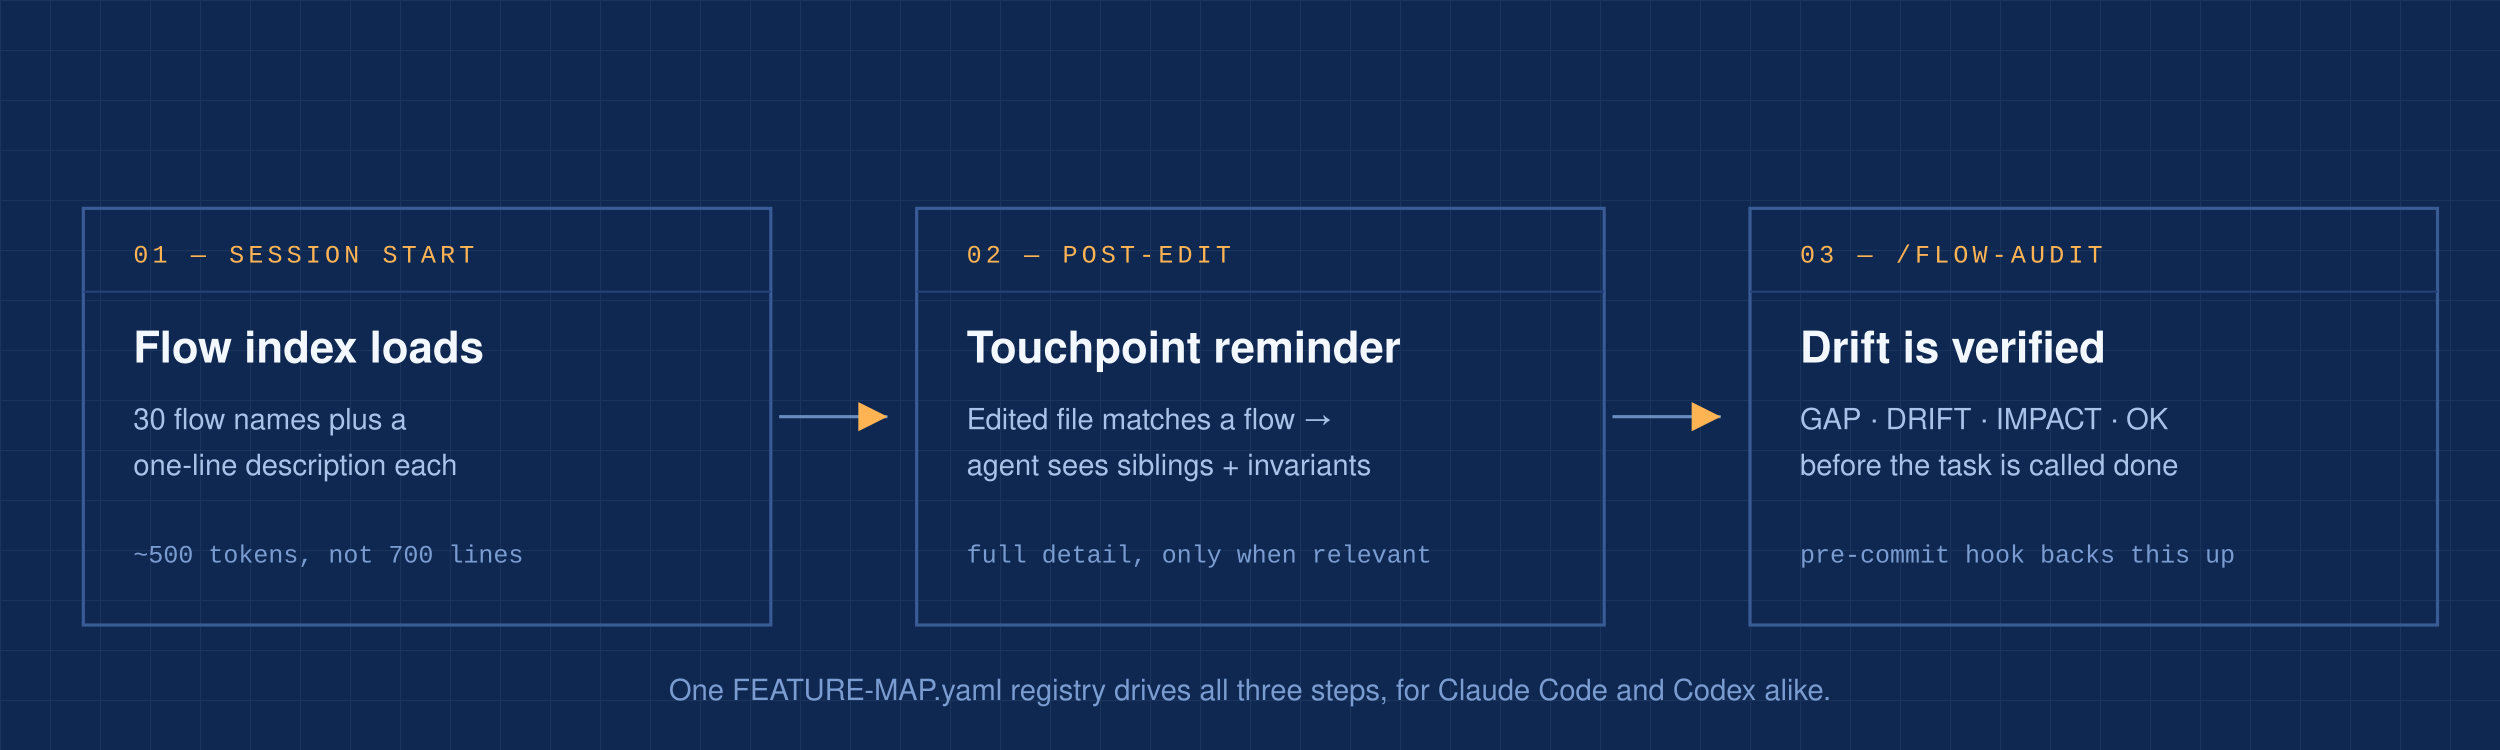
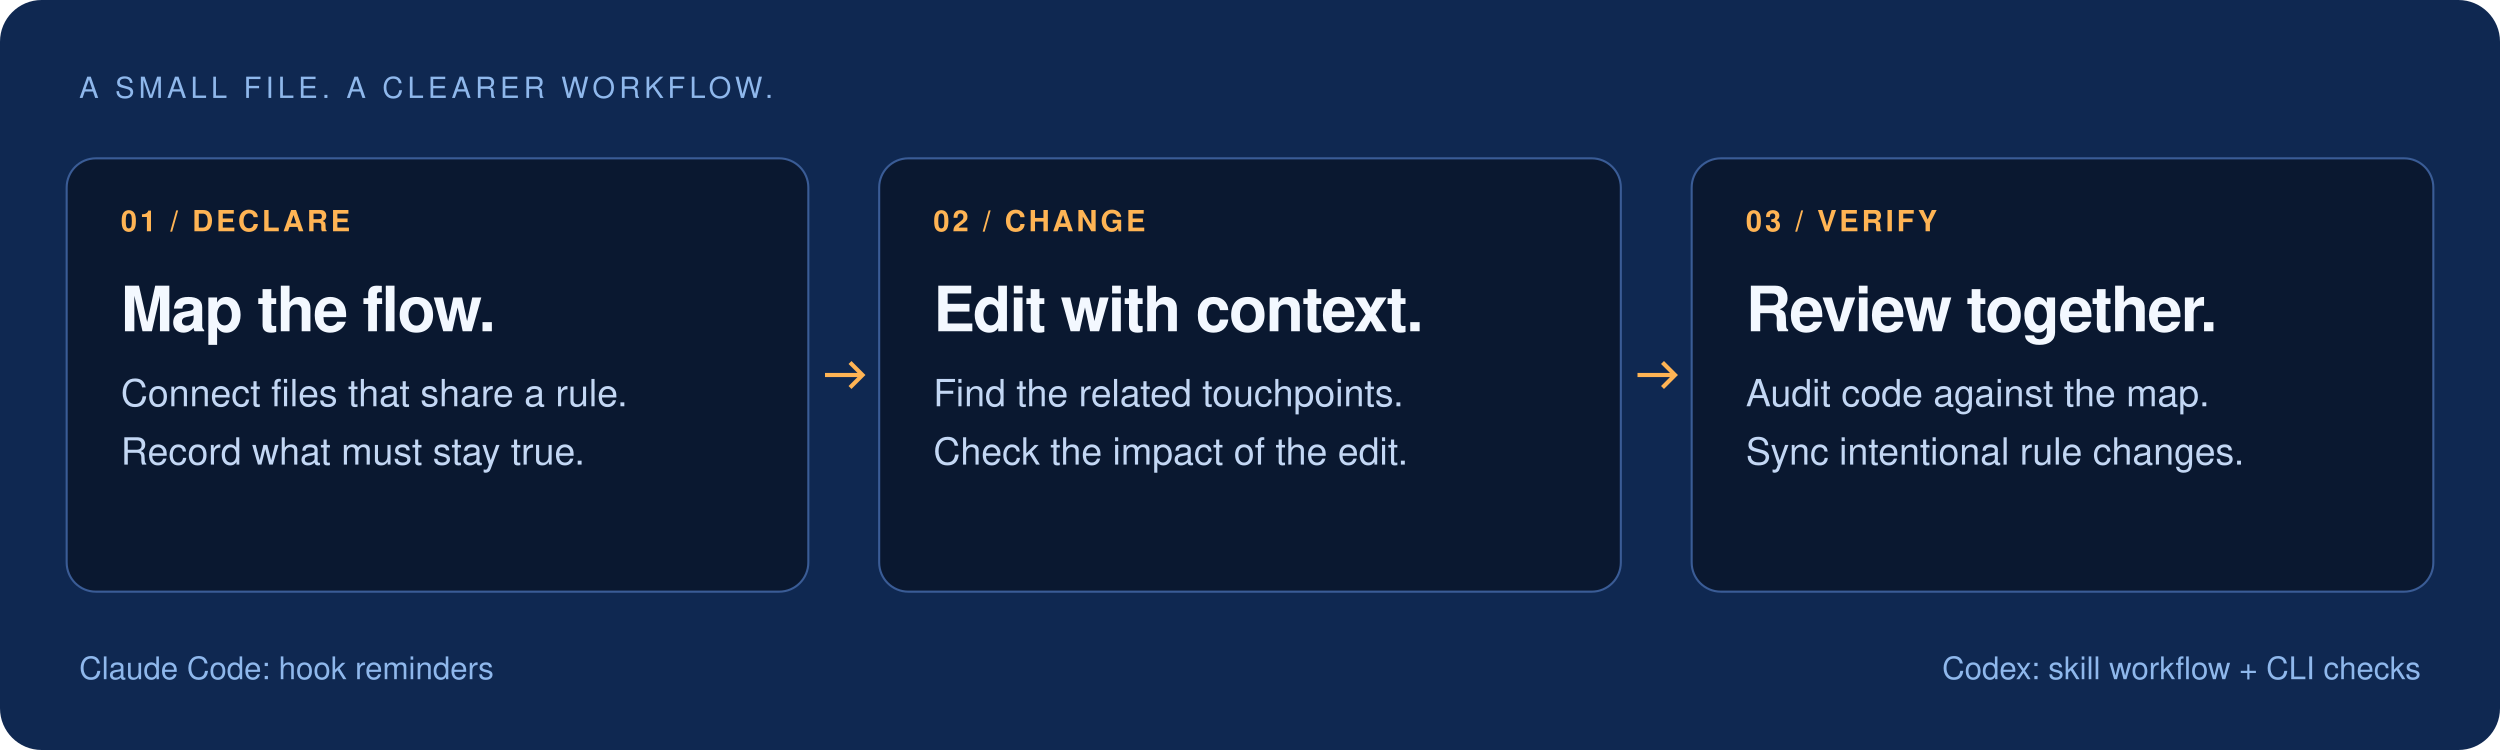
- <svg xmlns="http://www.w3.org/2000/svg" width="1200" height="360" viewBox="0 0 1200 360" role="img" aria-label="feature-map lifecycle: SessionStart index, PostToolUse reminder, flow-audit">
-   <defs>
-     <pattern id="hw-grid" width="24" height="24" patternUnits="userSpaceOnUse">
-       <path d="M 24 0 L 0 0 0 24" fill="none" stroke="#dce8fb" stroke-width="1" opacity="0.06" />
-     </pattern>
-   </defs>
-   <rect width="1200" height="360" fill="#0f2851" />
-   <rect width="1200" height="360" fill="url(#hw-grid)" />
-   <g stroke="#8fb8ec" stroke-width="1.5" opacity="0.7">
-     <line x1="374" y1="200" x2="426" y2="200" />
-     <line x1="774" y1="200" x2="826" y2="200" />
+ <svg xmlns="http://www.w3.org/2000/svg" width="1200" height="360" viewBox="0 0 1200 360" role="img" aria-labelledby="title desc">
+   <rect width="1200" height="360" rx="20" fill="#0f2851" />
+   <g font-family="-apple-system, BlinkMacSystemFont, 'Segoe UI', Helvetica, Arial, sans-serif">
+     <text x="38" y="47" fill="#8fb8ec" font-size="14" letter-spacing="2">A SMALL FILE. A CLEARER WORKFLOW.</text>
+     <g fill="#0a1830" stroke="#3a5c96">
+       <rect x="32" y="76" width="356" height="208" rx="14" />
+       <rect x="422" y="76" width="356" height="208" rx="14" />
+       <rect x="812" y="76" width="356" height="208" rx="14" />
+     </g>
+     <g fill="#ffb454" font-size="14" font-weight="600" letter-spacing="1.4">
+       <text x="58" y="111">01 / DECLARE</text>
+       <text x="448" y="111">02 / CHANGE</text>
+       <text x="838" y="111">03 / VERIFY</text>
+     </g>
+     <g fill="#f3f8ff" font-size="30" font-weight="650" letter-spacing="-.7">
+       <text x="58" y="159">Map the flow.</text>
+       <text x="448" y="159">Edit with context.</text>
+       <text x="838" y="159">Review together.</text>
+     </g>
+     <g fill="#c3d7f4" font-size="18">
+       <text x="58" y="195">Connect files that share a rule.</text>
+       <text x="58" y="223">Record what must stay true.</text>
+       <text x="448" y="195">Find the related touchpoints.</text>
+       <text x="448" y="223">Check the impact of the edit.</text>
+       <text x="838" y="195">Audit code against the map.</text>
+       <text x="838" y="223">Sync intentional rule changes.</text>
+     </g>
+     <path d="M396 180h18m-6-6 6 6-6 6M786 180h18m-6-6 6 6-6 6" fill="none" stroke="#ffb454" stroke-width="2" />
+     <text x="38" y="326" fill="#8fb8ec" font-size="15">Claude Code: hook reminders</text>
+     <text x="1162" y="326" text-anchor="end" fill="#8fb8ec" font-size="15">Codex: skill workflow + CLI checks</text>
  </g>
-   <g fill="#ffb454">
-     <polygon points="426,200 412,193 412,207" />
-     <polygon points="826,200 812,193 812,207" />
-   </g>
-   <g>
-     <rect x="40" y="100" width="330" height="200" fill="none" stroke="#3a5c96" stroke-width="1.5" />
-     <line x1="40" y1="140" x2="370" y2="140" stroke="#26417a" stroke-width="1" />
-     <text x="64" y="126" font-family="Menlo, Consolas, 'Courier New', monospace" font-size="12" letter-spacing="2" fill="#ffb454">01 — SESSION START</text>
-     <text x="64" y="174" font-family="-apple-system, Segoe UI, Helvetica, Arial, sans-serif" font-size="21" font-weight="700" fill="#f3f8ff">Flow index loads</text>
-     <text x="64" y="206" font-family="-apple-system, Segoe UI, Helvetica, Arial, sans-serif" font-size="14" fill="#a9c2e8">30 flow names plus a</text>
-     <text x="64" y="228" font-family="-apple-system, Segoe UI, Helvetica, Arial, sans-serif" font-size="14" fill="#a9c2e8">one-line description each</text>
-     <text x="64" y="270" font-family="Menlo, Consolas, 'Courier New', monospace" font-size="12" fill="#7a9cd1">~500 tokens, not 700 lines</text>
-   </g>
-   <g>
-     <rect x="440" y="100" width="330" height="200" fill="none" stroke="#3a5c96" stroke-width="1.5" />
-     <line x1="440" y1="140" x2="770" y2="140" stroke="#26417a" stroke-width="1" />
-     <text x="464" y="126" font-family="Menlo, Consolas, 'Courier New', monospace" font-size="12" letter-spacing="2" fill="#ffb454">02 — POST-EDIT</text>
-     <text x="464" y="174" font-family="-apple-system, Segoe UI, Helvetica, Arial, sans-serif" font-size="21" font-weight="700" fill="#f3f8ff">Touchpoint reminder</text>
-     <text x="464" y="206" font-family="-apple-system, Segoe UI, Helvetica, Arial, sans-serif" font-size="14" fill="#a9c2e8">Edited file matches a flow →</text>
-     <text x="464" y="228" font-family="-apple-system, Segoe UI, Helvetica, Arial, sans-serif" font-size="14" fill="#a9c2e8">agent sees siblings + invariants</text>
-     <text x="464" y="270" font-family="Menlo, Consolas, 'Courier New', monospace" font-size="12" fill="#7a9cd1">full detail, only when relevant</text>
-   </g>
-   <g>
-     <rect x="840" y="100" width="330" height="200" fill="none" stroke="#3a5c96" stroke-width="1.5" />
-     <line x1="840" y1="140" x2="1170" y2="140" stroke="#26417a" stroke-width="1" />
-     <text x="864" y="126" font-family="Menlo, Consolas, 'Courier New', monospace" font-size="12" letter-spacing="2" fill="#ffb454">03 — /FLOW-AUDIT</text>
-     <text x="864" y="174" font-family="-apple-system, Segoe UI, Helvetica, Arial, sans-serif" font-size="21" font-weight="700" fill="#f3f8ff">Drift is verified</text>
-     <text x="864" y="206" font-family="-apple-system, Segoe UI, Helvetica, Arial, sans-serif" font-size="14" fill="#a9c2e8">GAP · DRIFT · IMPACT · OK</text>
-     <text x="864" y="228" font-family="-apple-system, Segoe UI, Helvetica, Arial, sans-serif" font-size="14" fill="#a9c2e8">before the task is called done</text>
-     <text x="864" y="270" font-family="Menlo, Consolas, 'Courier New', monospace" font-size="12" fill="#7a9cd1">pre-commit hook backs this up</text>
-   </g>
-   <text x="600" y="336" text-anchor="middle" font-family="-apple-system, Segoe UI, Helvetica, Arial, sans-serif" font-size="14" fill="#7a9cd1">One FEATURE-MAP.yaml registry drives all three steps, for Claude Code and Codex alike.</text>
</svg>
